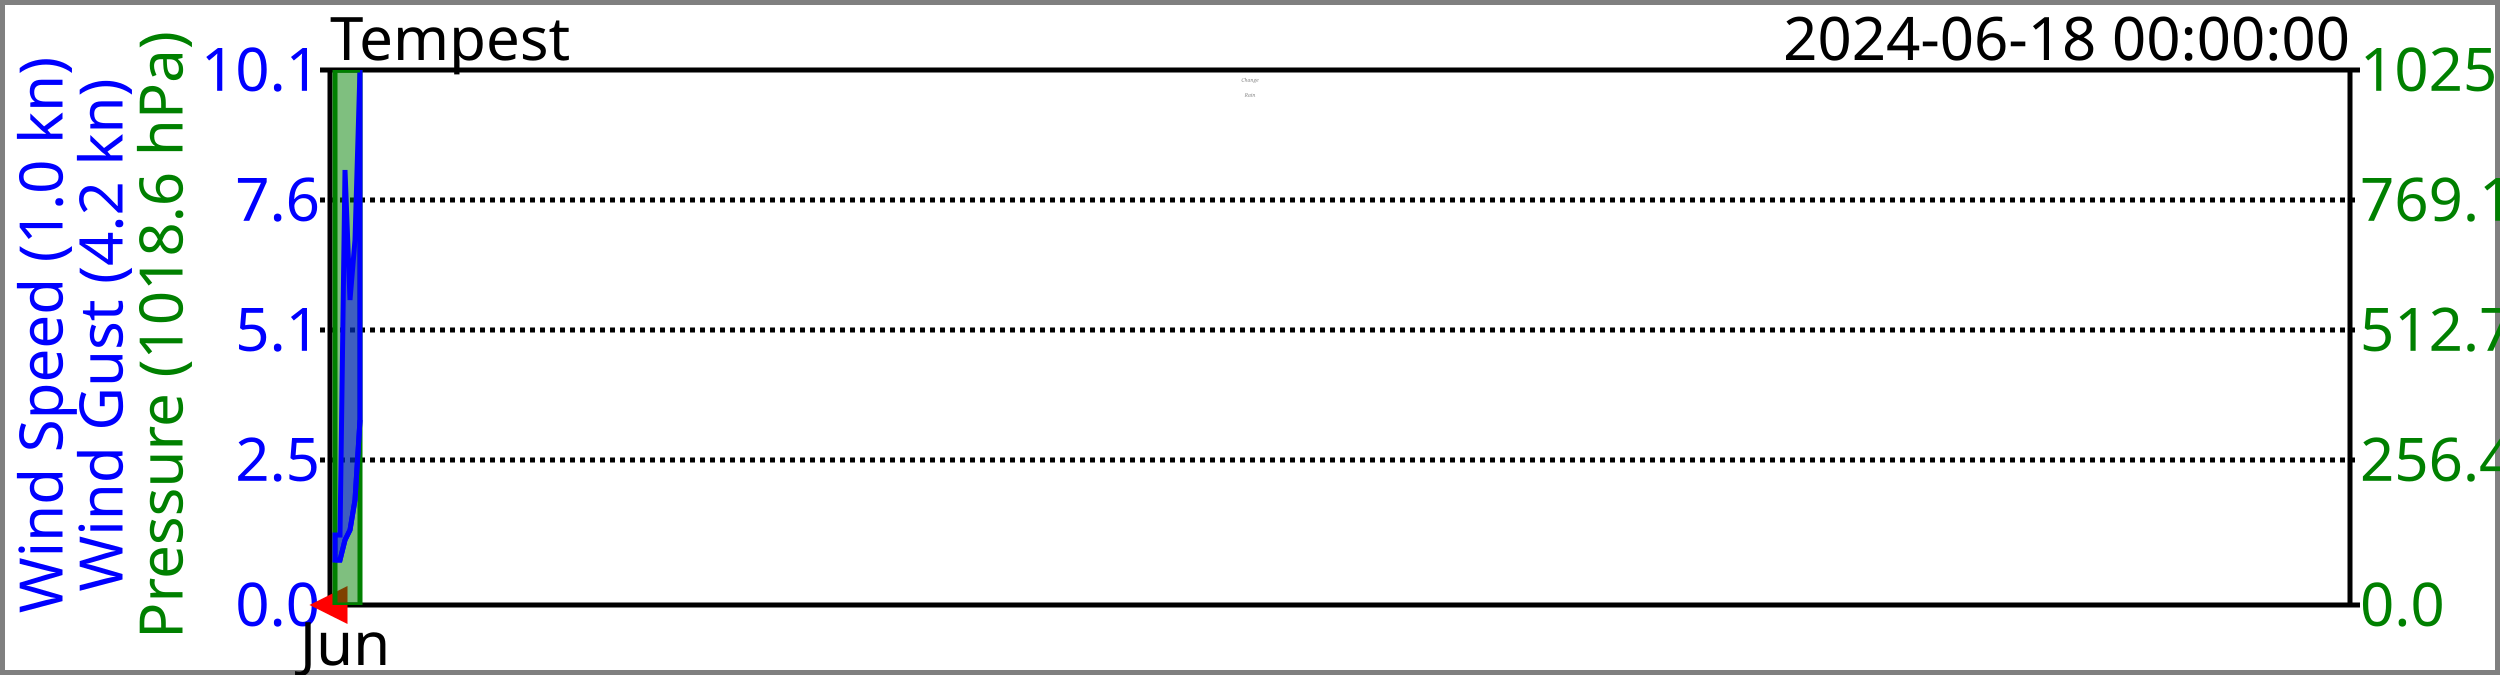
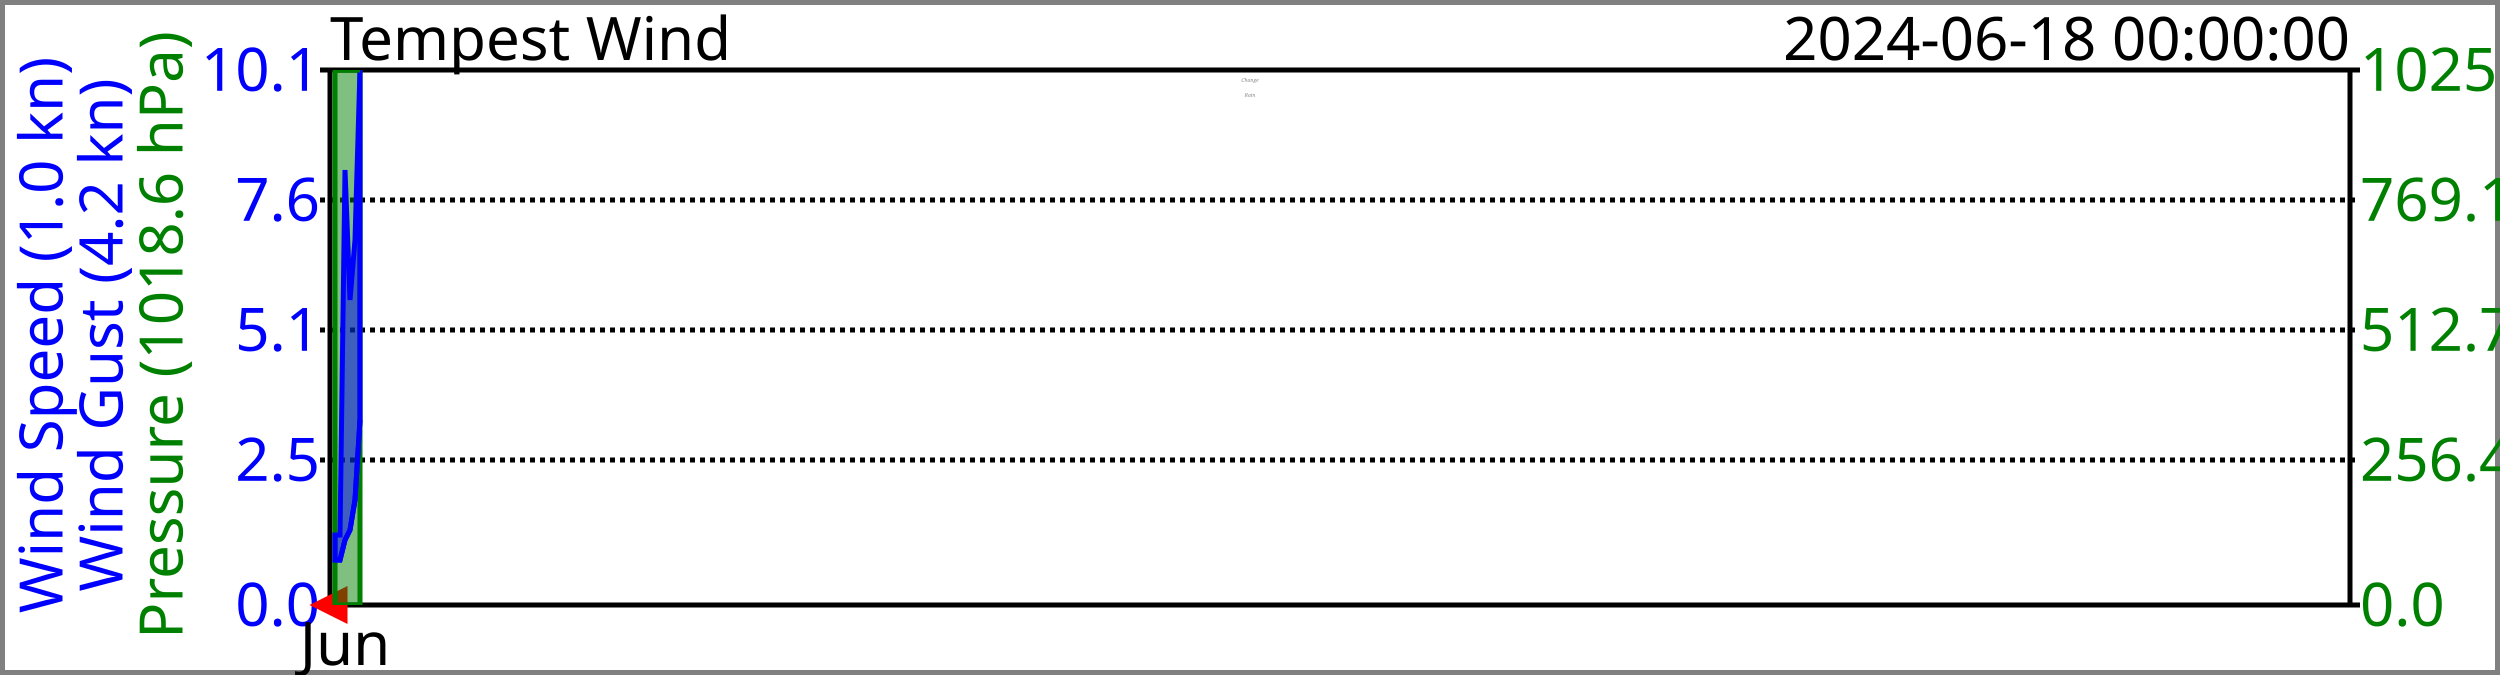
<svg xmlns="http://www.w3.org/2000/svg" width="500" height="135">
  <clipPath id="GraphRegion">
    <polygon points="66,14 470,14 470,121 66,121" />
  </clipPath>
  <style>
		text { font-family: sans-serif; font-size: 12px; fill: black; }
		line { stroke: black; }
		polygon { fill-opacity: 0.5; }
		.barometer-label { font-family: Georgia, serif; font-style: italic; font-size: 1px; opacity: 0.5; clip-path: url(#GraphRegion); text-anchor: middle; dominant-baseline: middle; }
	</style>
  <rect style="fill-opacity:0;stroke:grey;stroke-width:2" width="500" height="135" />
-   <text x="66" y="12">Tempest</text>
+   <text x="66" y="12">Tempest Wind</text>
  <text style="text-anchor:end" x="470" y="12">2024-06-18 00:00:00</text>
  <text style="fill:blue;text-anchor:middle" x="12" y="50%" transform="rotate(270 12,67)">Wind Speed (1.0 kn)</text>
  <text style="fill:blue;text-anchor:middle" x="24" y="50%" transform="rotate(270 24,67)">Wind Gust (4.2 kn)</text>
  <text style="fill:green;text-anchor:middle" x="36" y="50%" transform="rotate(270 36,67)">Pressure (1018.6 hPa)</text>
  <line x1="64" y1="14" x2="472" y2="14" />
  <text style="fill:blue;text-anchor:end;dominant-baseline:middle" x="64" y="14">10.1</text>
  <text style="fill:green;dominant-baseline:middle" x="472" y="14">1025.4</text>
  <line style="stroke-dasharray:1" x1="64" y1="40" x2="472" y2="40" />
  <text style="fill:blue;text-anchor:end;dominant-baseline:middle" x="64" y="40">7.6</text>
  <text style="fill:green;dominant-baseline:middle" x="472" y="40">769.1</text>
  <line style="stroke-dasharray:1" x1="64" y1="66" x2="472" y2="66" />
  <text style="fill:blue;text-anchor:end;dominant-baseline:middle" x="64" y="66">5.1</text>
  <text style="fill:green;dominant-baseline:middle" x="472" y="66">512.7</text>
  <line style="stroke-dasharray:1" x1="64" y1="92" x2="472" y2="92" />
  <text style="fill:blue;text-anchor:end;dominant-baseline:middle" x="64" y="92">2.5</text>
  <text style="fill:green;dominant-baseline:middle" x="472" y="92">256.4</text>
  <line x1="64" y1="121" x2="472" y2="121" />
  <text style="fill:blue;text-anchor:end;dominant-baseline:middle" x="64" y="121">0.0</text>
  <text style="fill:green;dominant-baseline:middle" x="472" y="121">0.0</text>
  <line x1="66" y1="14" x2="66" y2="121" />
  <text style="text-anchor:middle" x="69" y="133">Jun</text>
  <line x1="470" y1="14" x2="470" y2="121" />
  <polygon style="fill:red;stroke:red;fill-opacity:1;" points="63,121 69,118 69,124" />
  <polygon style="fill:green;stroke:green;clip-path:url(#GraphRegion)" points="67,14 68,14 69,14 70,14 71,14 72,14 72,121 71,121 70,121 69,121 68,121 67,121 " />
  <polygon style="fill:blue;stroke:blue;clip-path:url(#GraphRegion)" points="67,107 68,107 69,34 70,60 71,48 72,14 72,84 71,100 70,106 69,108 68,112 67,112 " />
  <polyline style="fill:none;stroke:green;clip-path:url(#GraphRegion)" points="67,14 68,14 69,14 70,14 71,14 72,14 " />
  <polyline style="fill:none;stroke:blue;clip-path:url(#GraphRegion)" points="67,112 68,112 69,108 70,106 71,100 72,84 " />
  <text class="barometer-label" x="50%" y="19">Rain</text>
  <text class="barometer-label" x="50%" y="16">Change</text>
  <text class="barometer-label" x="50%" y="14">Fair</text>
</svg>
